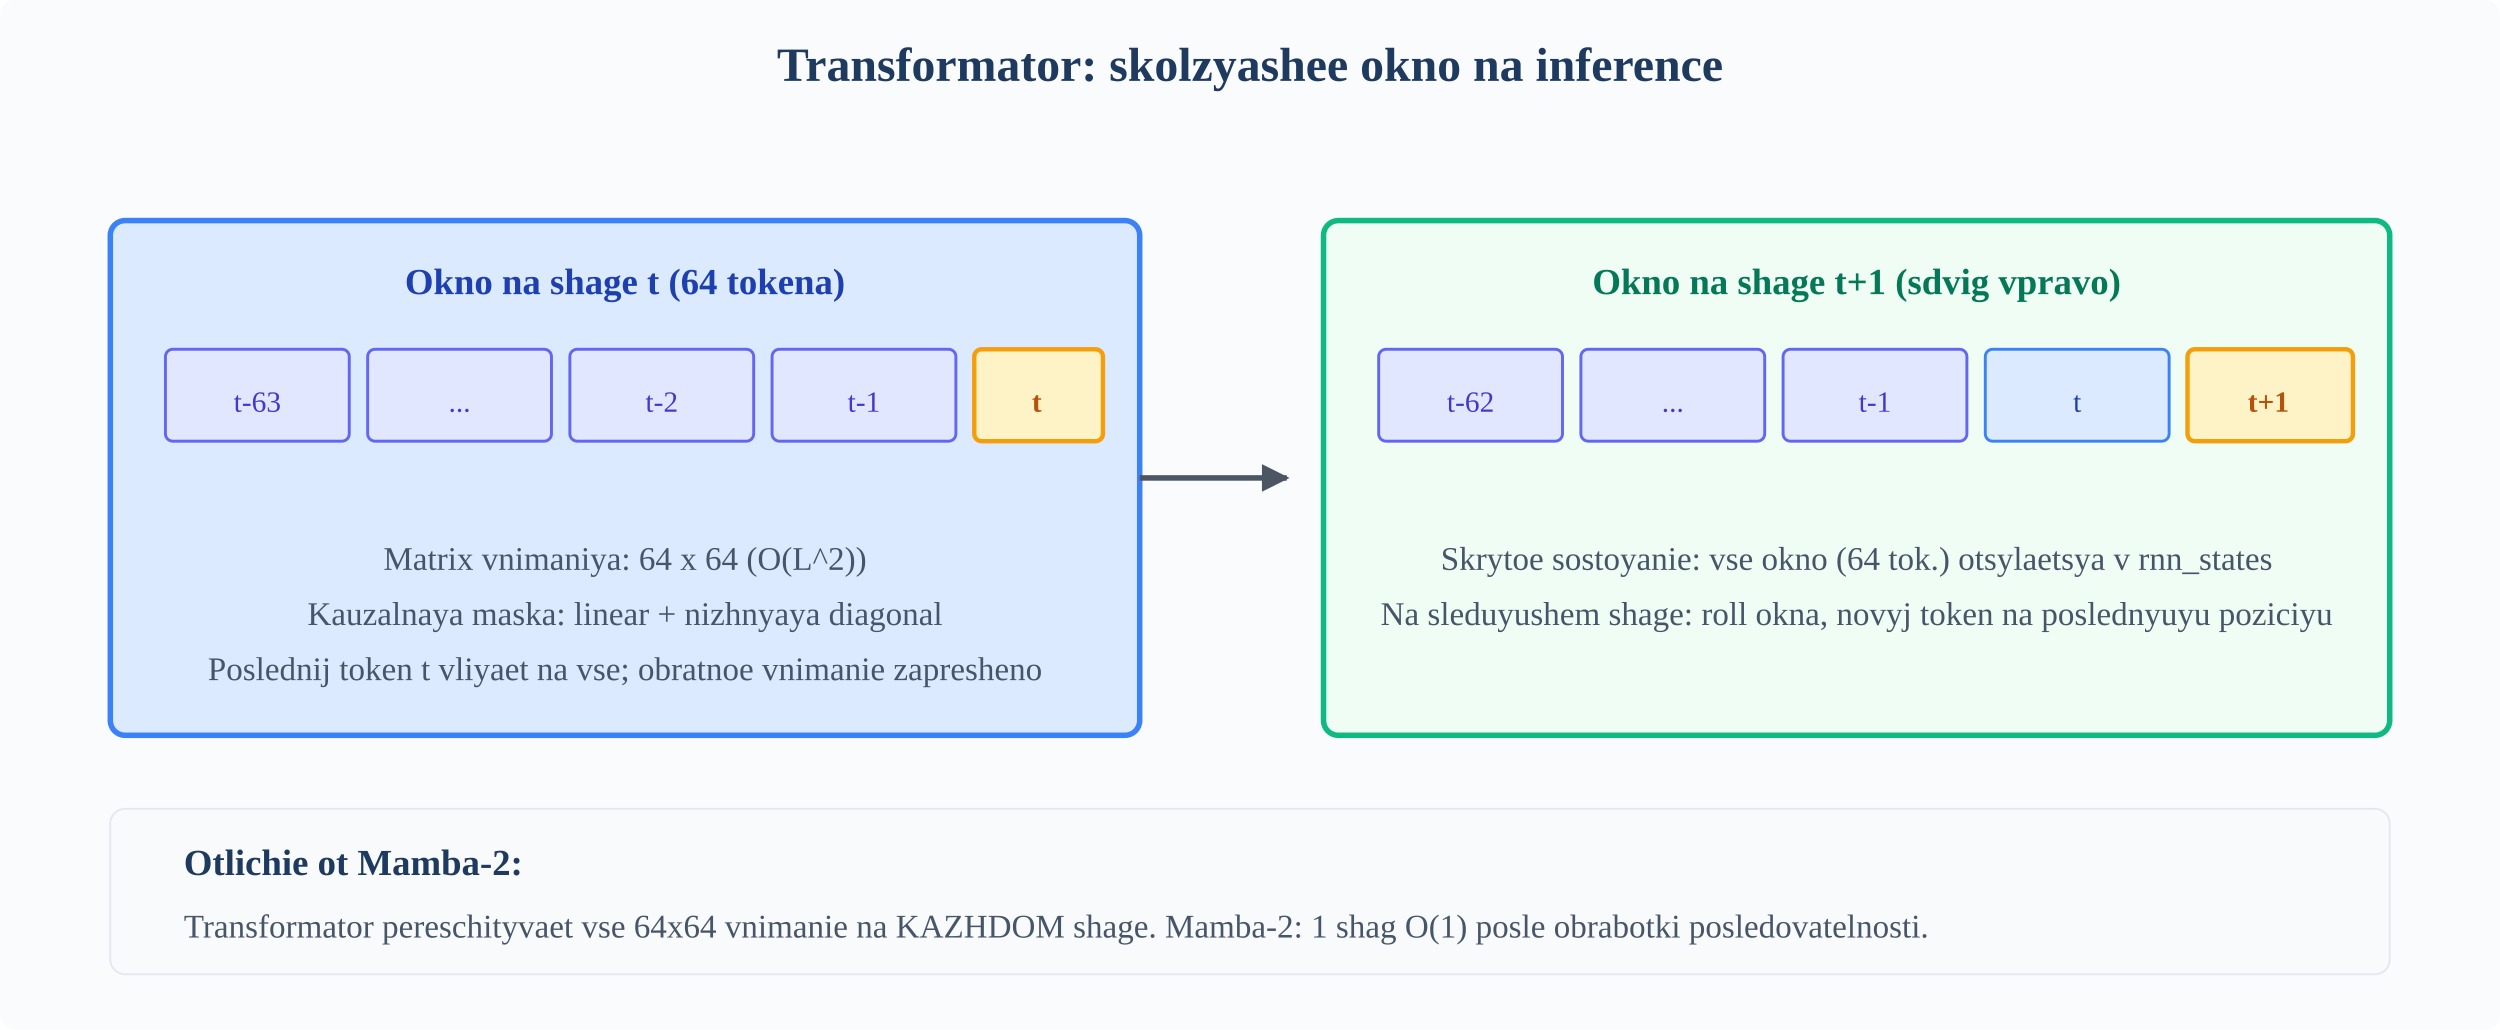
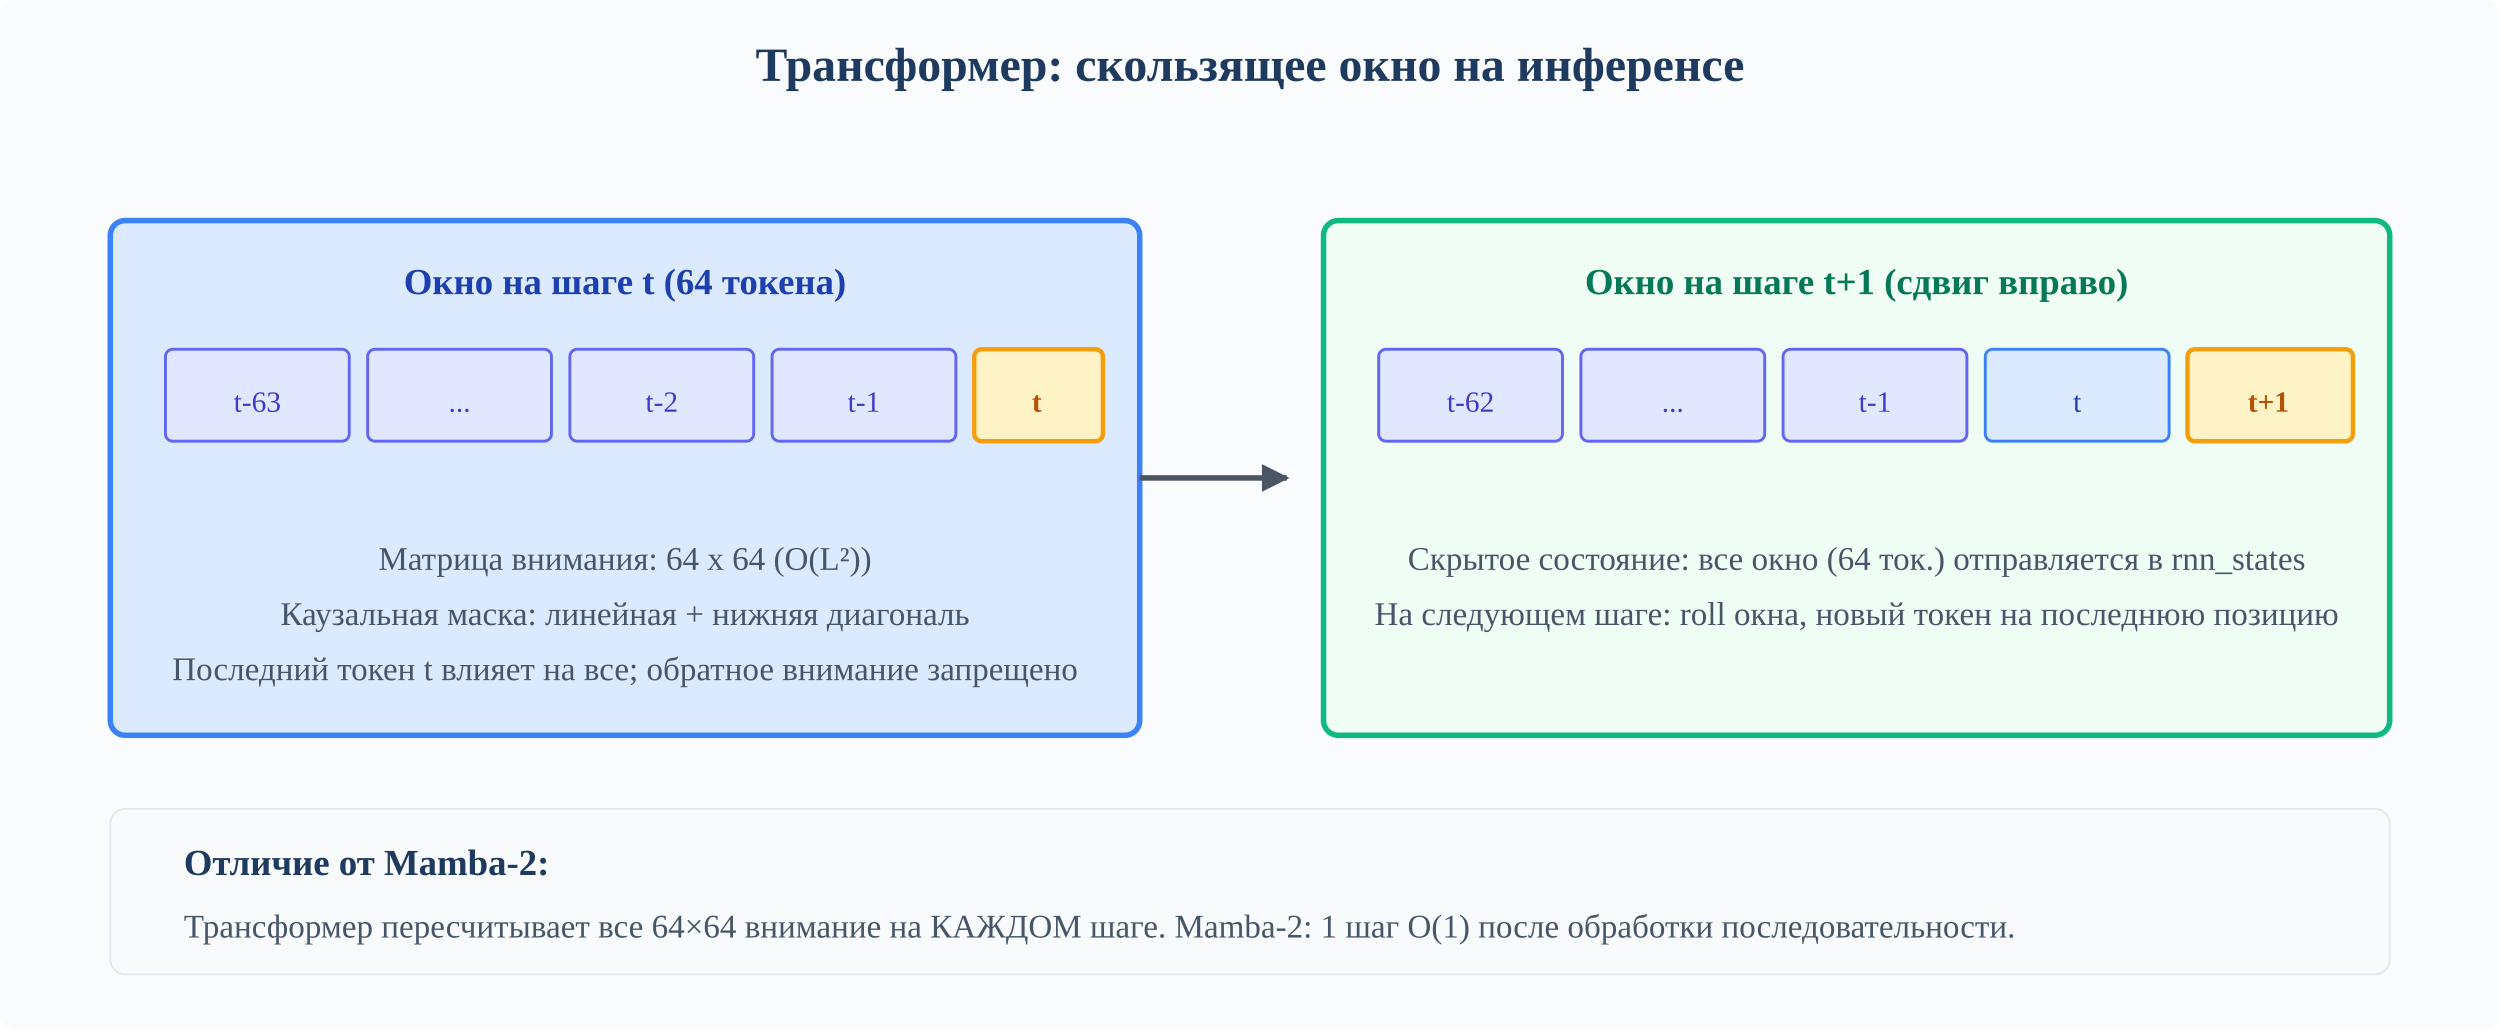
<svg xmlns="http://www.w3.org/2000/svg" viewBox="0 0 680 280" font-family="'Times New Roman',Times,serif" font-size="11">
  <defs>
    <marker id="a" viewBox="0 0 10 10" refX="9" refY="5" markerWidth="5" markerHeight="5" orient="auto">
      <path d="M 0 0 L 10 5 L 0 10 z" fill="#4B5563" />
    </marker>
  </defs>
  <rect x="0" y="0" width="680" height="280" fill="#fafbfc" rx="4" />
-   <text x="340" y="22" text-anchor="middle" font-weight="bold" font-size="13" fill="#1e3a5f">Transformator: skolzyashee okno na inference</text>
+   <text x="340" y="22" text-anchor="middle" font-weight="bold" font-size="13" fill="#1e3a5f">Трансформер: скользящее окно на инференсе</text>
  <rect x="30" y="60" width="280" height="140" rx="4" fill="#dbeafe" stroke="#3b82f6" stroke-width="1.5" />
-   <text x="170" y="80" text-anchor="middle" font-weight="bold" font-size="10" fill="#1e40af">Okno na shage t (64 tokena)</text>
+   <text x="170" y="80" text-anchor="middle" font-weight="bold" font-size="10" fill="#1e40af">Окно на шаге t (64 токена)</text>
  <rect x="45" y="95" width="50" height="25" rx="2" fill="#e0e7ff" stroke="#6366f1" stroke-width="0.8" />
  <text x="70" y="112" text-anchor="middle" font-size="8" fill="#4338ca">t-63</text>
  <rect x="100" y="95" width="50" height="25" rx="2" fill="#e0e7ff" stroke="#6366f1" stroke-width="0.8" />
  <text x="125" y="112" text-anchor="middle" font-size="8" fill="#4338ca">...</text>
  <rect x="155" y="95" width="50" height="25" rx="2" fill="#e0e7ff" stroke="#6366f1" stroke-width="0.8" />
  <text x="180" y="112" text-anchor="middle" font-size="8" fill="#4338ca">t-2</text>
  <rect x="210" y="95" width="50" height="25" rx="2" fill="#e0e7ff" stroke="#6366f1" stroke-width="0.8" />
  <text x="235" y="112" text-anchor="middle" font-size="8" fill="#4338ca">t-1</text>
  <rect x="265" y="95" width="35" height="25" rx="2" fill="#fef3c7" stroke="#f59e0b" stroke-width="1.2" />
  <text x="282" y="112" text-anchor="middle" font-size="8" font-weight="bold" fill="#b45309">t</text>
-   <text x="170" y="155" text-anchor="middle" font-size="9" fill="#475569">Matrix vnimaniya: 64 x 64 (O(L^2))</text>
-   <text x="170" y="170" text-anchor="middle" font-size="9" fill="#475569">Kauzalnaya maska: linear + nizhnyaya diagonal</text>
-   <text x="170" y="185" text-anchor="middle" font-size="9" fill="#475569">Poslednij token t vliyaet na vse; obratnoe vnimanie zapresheno</text>
+   <text x="170" y="155" text-anchor="middle" font-size="9" fill="#475569">Матрица внимания: 64 x 64 (O(L²))</text>
+   <text x="170" y="170" text-anchor="middle" font-size="9" fill="#475569">Каузальная маска: линейная + нижняя диагональ</text>
+   <text x="170" y="185" text-anchor="middle" font-size="9" fill="#475569">Последний токен t влияет на все; обратное внимание запрещено</text>
  <line x1="310" y1="130" x2="350" y2="130" stroke="#4B5563" stroke-width="1.5" marker-end="url(#a)" />
  <rect x="360" y="60" width="290" height="140" rx="4" fill="#f0fdf4" stroke="#10b981" stroke-width="1.5" />
-   <text x="505" y="80" text-anchor="middle" font-weight="bold" font-size="10" fill="#047857">Okno na shage t+1 (sdvig vpravo)</text>
+   <text x="505" y="80" text-anchor="middle" font-weight="bold" font-size="10" fill="#047857">Окно на шаге t+1 (сдвиг вправо)</text>
  <rect x="375" y="95" width="50" height="25" rx="2" fill="#e0e7ff" stroke="#6366f1" stroke-width="0.8" />
  <text x="400" y="112" text-anchor="middle" font-size="8" fill="#4338ca">t-62</text>
  <rect x="430" y="95" width="50" height="25" rx="2" fill="#e0e7ff" stroke="#6366f1" stroke-width="0.8" />
  <text x="455" y="112" text-anchor="middle" font-size="8" fill="#4338ca">...</text>
  <rect x="485" y="95" width="50" height="25" rx="2" fill="#e0e7ff" stroke="#6366f1" stroke-width="0.8" />
  <text x="510" y="112" text-anchor="middle" font-size="8" fill="#4338ca">t-1</text>
  <rect x="540" y="95" width="50" height="25" rx="2" fill="#dbeafe" stroke="#3b82f6" stroke-width="0.8" />
  <text x="565" y="112" text-anchor="middle" font-size="8" fill="#1e40af">t</text>
  <rect x="595" y="95" width="45" height="25" rx="2" fill="#fef3c7" stroke="#f59e0b" stroke-width="1.2" />
  <text x="617" y="112" text-anchor="middle" font-size="8" font-weight="bold" fill="#b45309">t+1</text>
-   <text x="505" y="155" text-anchor="middle" font-size="9" fill="#475569">Skrytoe sostoyanie: vse okno (64 tok.) otsylaetsya v rnn_states</text>
-   <text x="505" y="170" text-anchor="middle" font-size="9" fill="#475569">Na sleduyushem shage: roll okna, novyj token na poslednyuyu poziciyu</text>
+   <text x="505" y="155" text-anchor="middle" font-size="9" fill="#475569">Скрытое состояние: все окно (64 ток.) отправляется в rnn_states</text>
+   <text x="505" y="170" text-anchor="middle" font-size="9" fill="#475569">На следующем шаге: roll окна, новый токен на последнюю позицию</text>
  <rect x="30" y="220" width="620" height="45" rx="4" fill="#f8fafc" stroke="#e2e8f0" stroke-width="0.5" />
-   <text x="50" y="238" font-weight="bold" font-size="10" fill="#1e3a5f">Otlichie ot Mamba-2:</text>
-   <text x="50" y="255" font-size="9" fill="#475569">Transformator pereschityvaet vse 64x64 vnimanie na KAZHDOM shage. Mamba-2: 1 shag O(1) posle obrabotki posledovatelnosti.</text>
+   <text x="50" y="238" font-weight="bold" font-size="10" fill="#1e3a5f">Отличие от Mamba-2:</text>
+   <text x="50" y="255" font-size="9" fill="#475569">Трансформер пересчитывает все 64×64 внимание на КАЖДОМ шаге. Mamba-2: 1 шаг O(1) после обработки последовательности.</text>
</svg>
